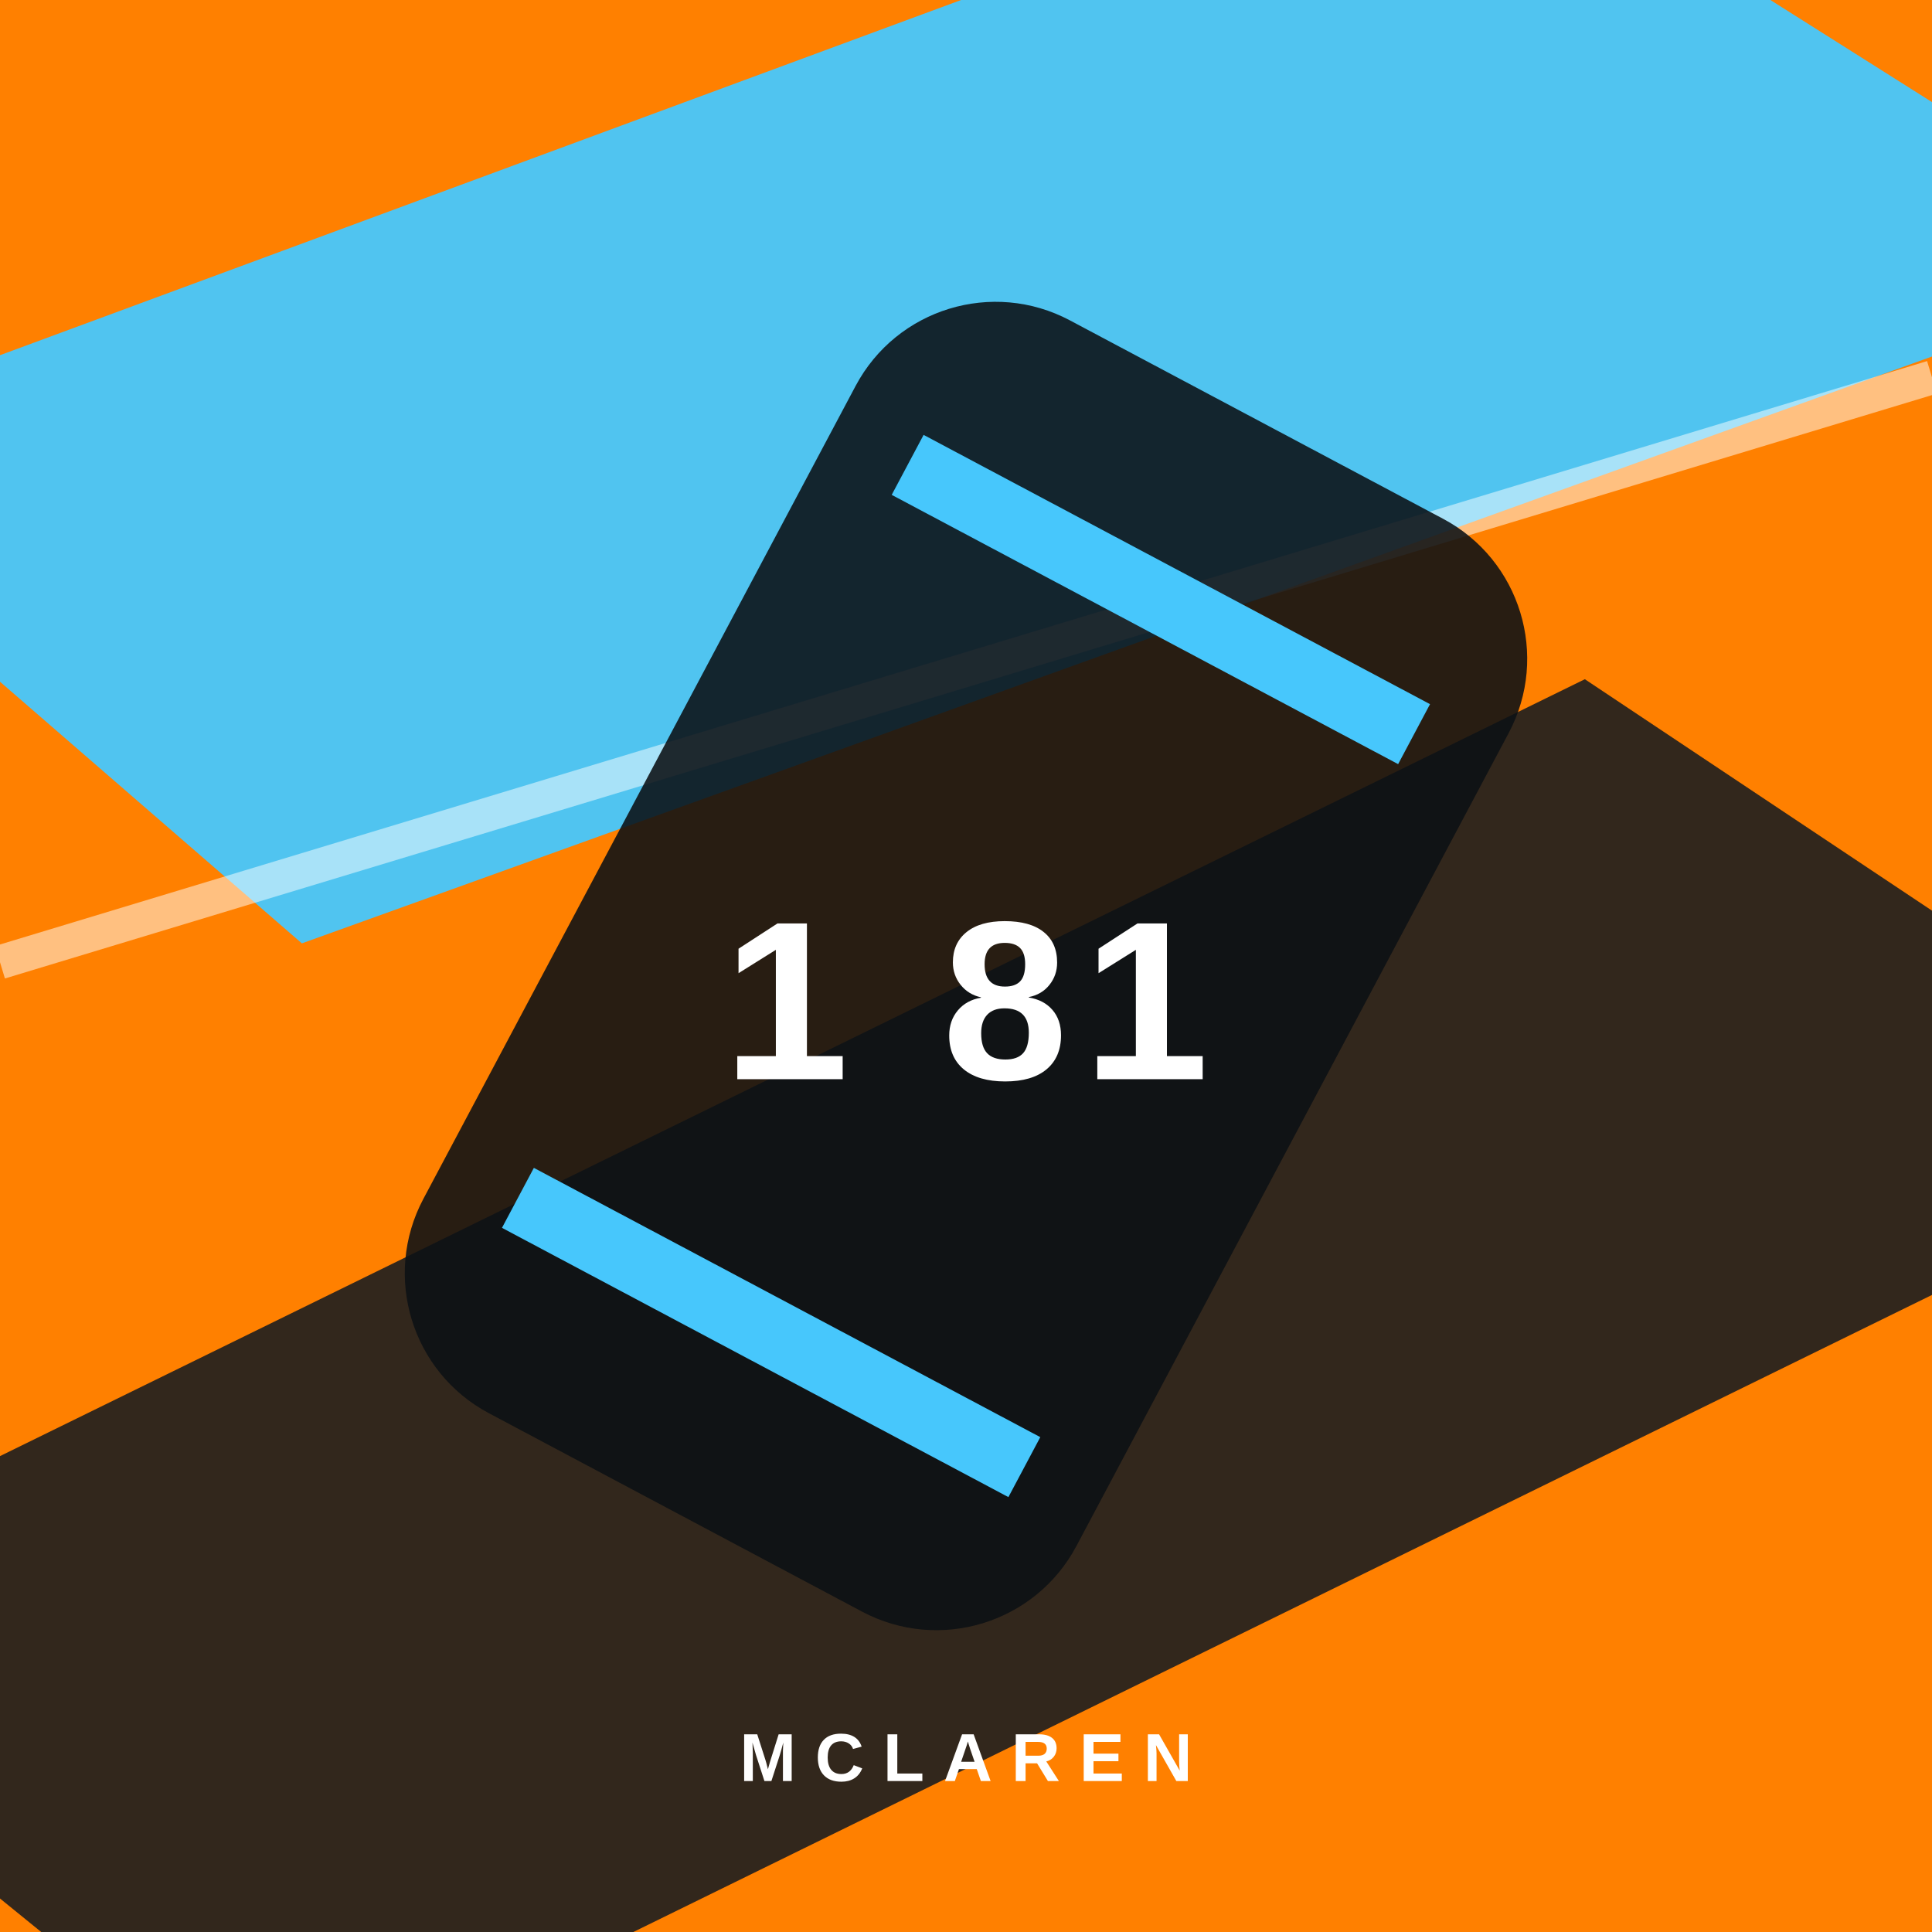
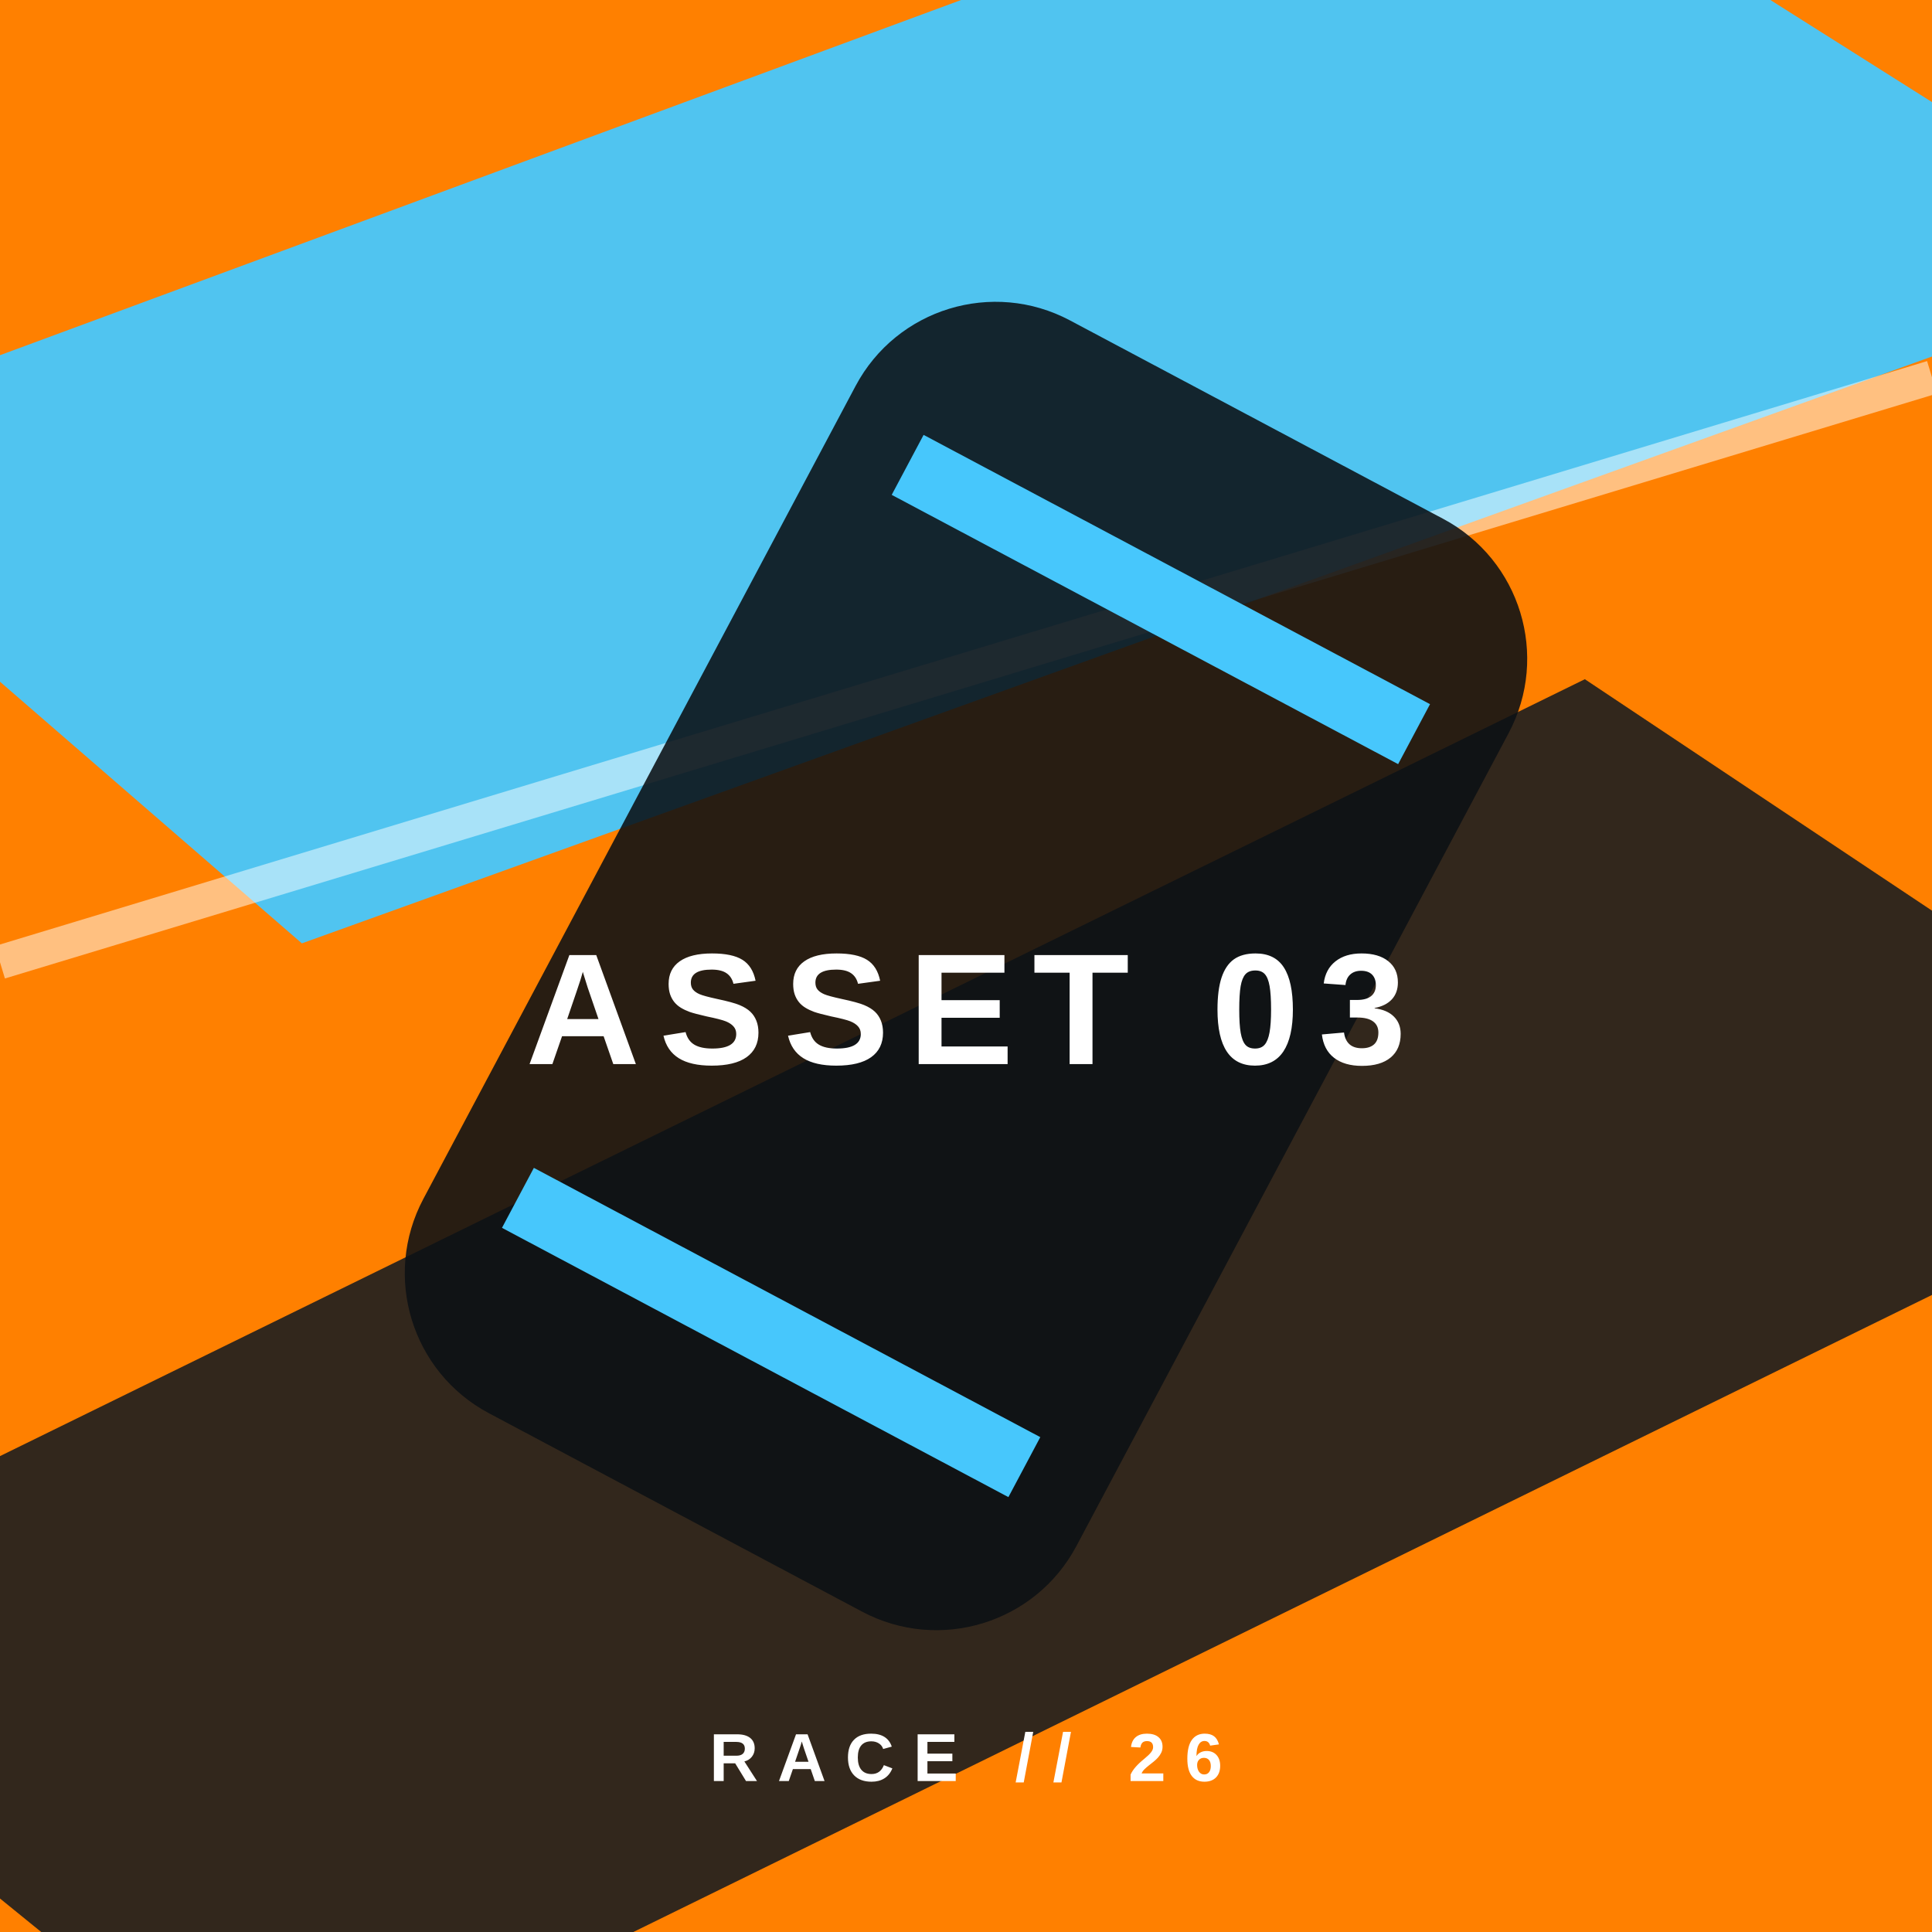
<svg xmlns="http://www.w3.org/2000/svg" width="512" height="512" viewBox="0 0 512 512">
  <rect width="512" height="512" fill="#FF8000" />
  <path d="M-70 120 L390 -50 L580 70 L80 250 Z" fill="#47C7FC" opacity=".95" />
  <path d="M-90 430 L420 180 L600 300 L70 560 Z" fill="#111820" opacity=".86" />
  <path d="M0 255 L512 100" stroke="#fff" stroke-opacity=".5" stroke-width="9" />
  <g transform="rotate(28 256 256)">
    <rect x="158" y="92" width="196" height="328" rx="42" fill="#0b1014" opacity=".88" />
    <path d="M180 146 H332" stroke="#47C7FC" stroke-width="18" />
    <path d="M180 366 H332" stroke="#47C7FC" stroke-width="18" />
  </g>
-   <text x="256" y="286" text-anchor="middle" fill="#fff" font-family="Arial, sans-serif" font-size="60" font-weight="700" letter-spacing="4">1 81</text>
-   <text x="256" y="472" text-anchor="middle" fill="#fff" font-family="Arial, sans-serif" font-size="18" font-weight="700" letter-spacing="5">MCLAREN</text>
+   <text x="256" y="282" text-anchor="middle" fill="#fff" font-family="Arial, sans-serif" font-size="42" font-weight="700" letter-spacing="5">ASSET 03</text>
+   <text x="256" y="472" text-anchor="middle" fill="#fff" font-family="Arial, sans-serif" font-size="18" font-weight="700" letter-spacing="5">RACE // 26</text>
</svg>
